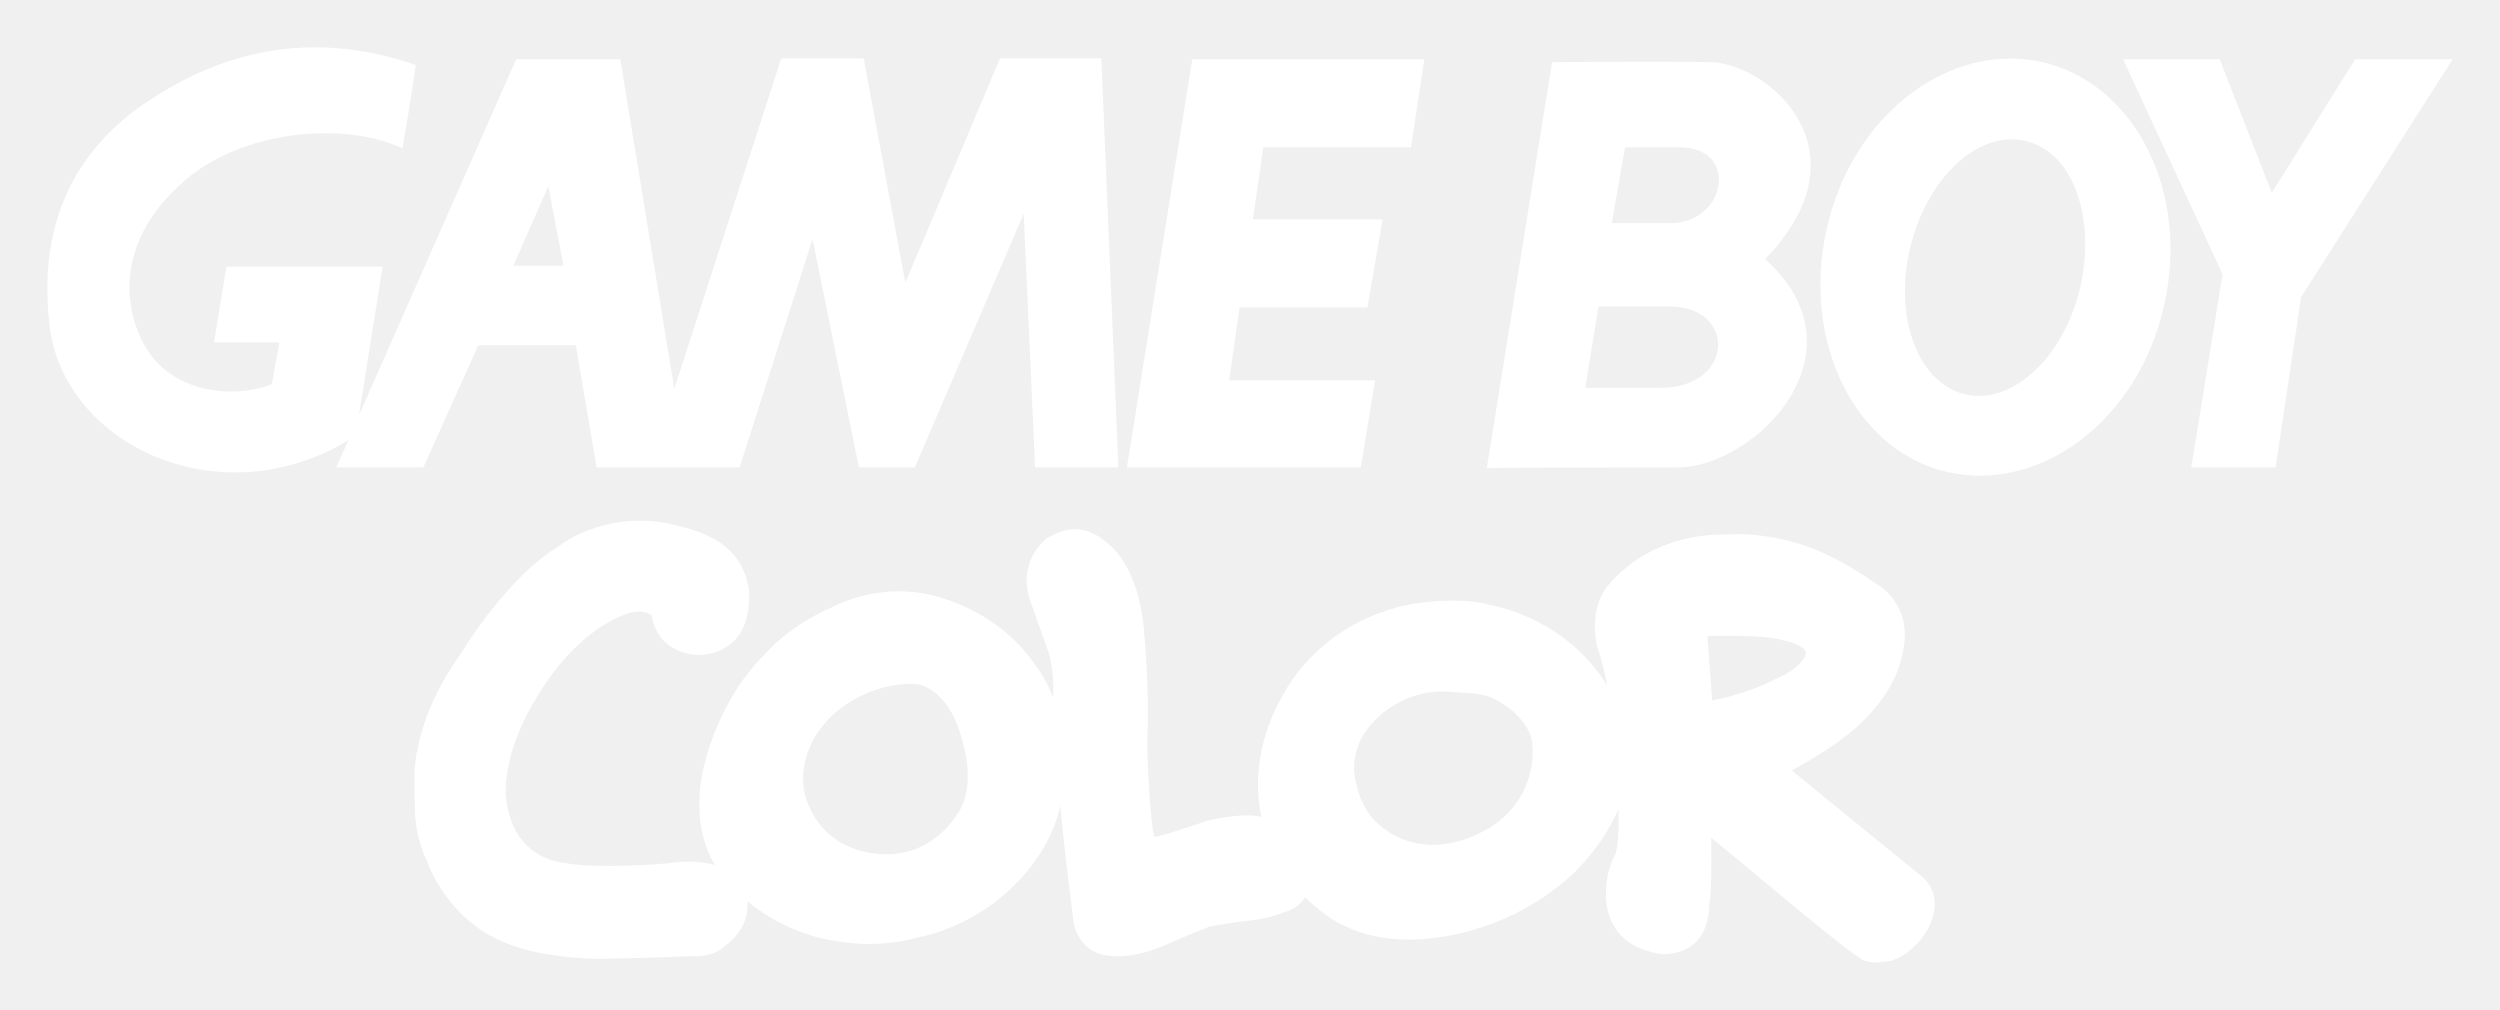
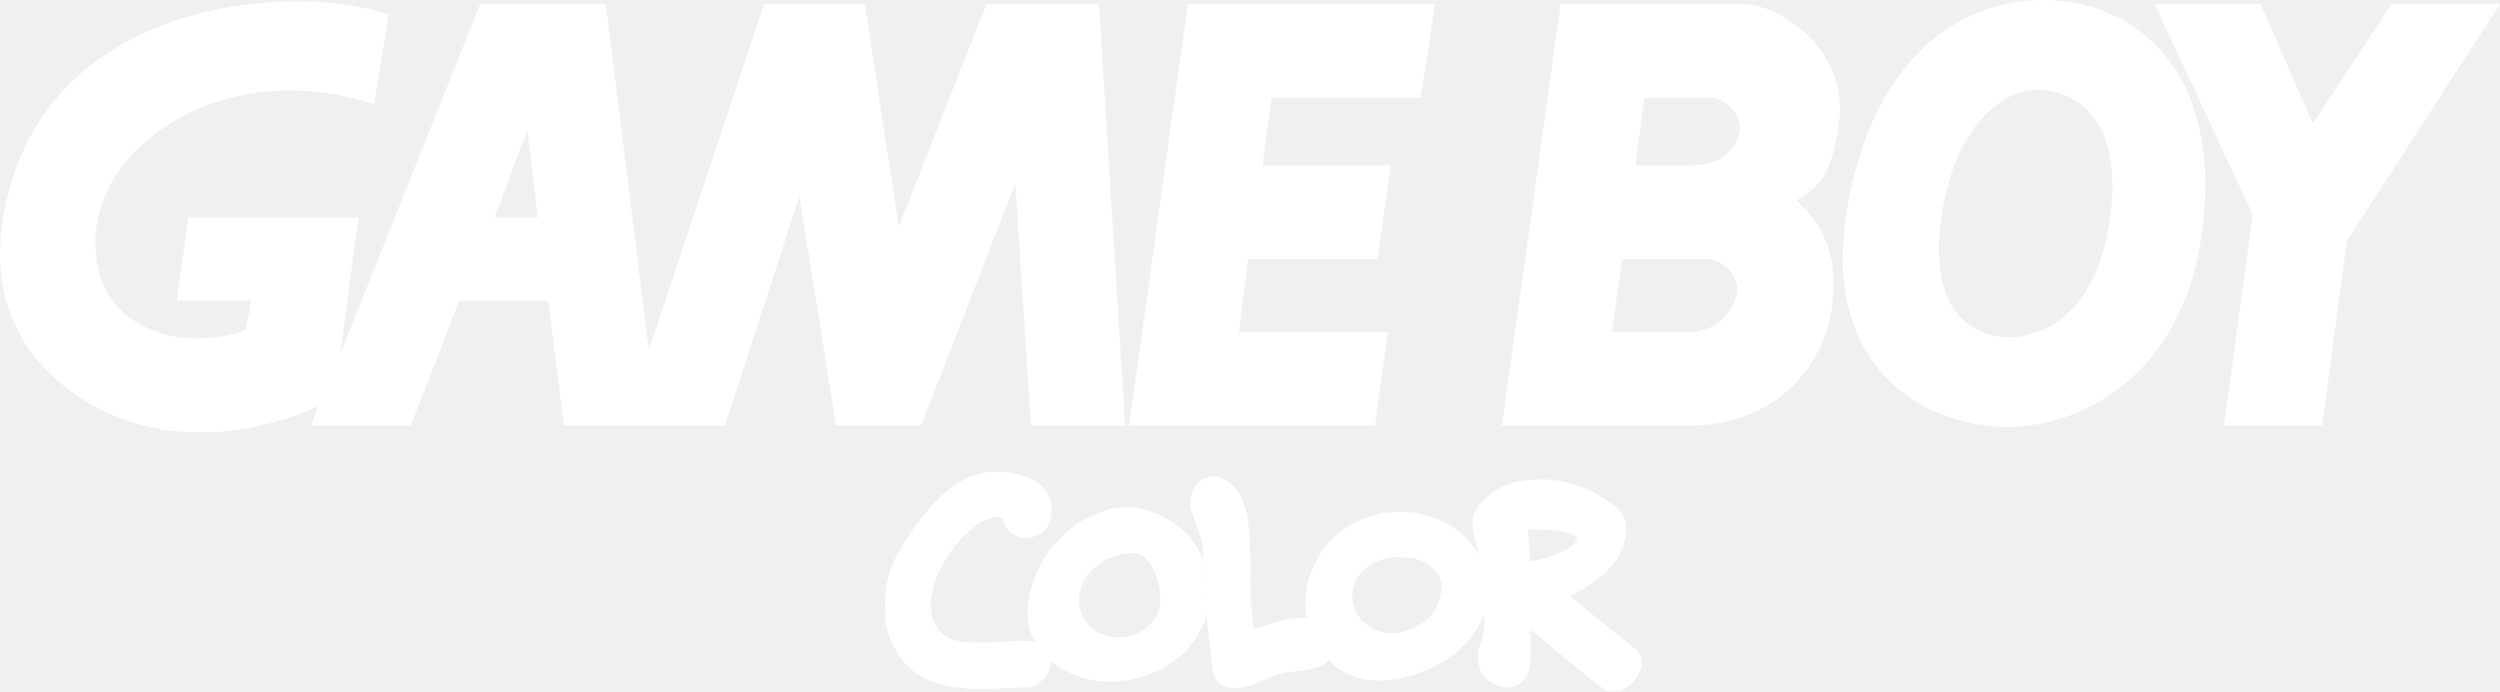
- <svg xmlns="http://www.w3.org/2000/svg" xml:space="preserve" enable-background="new 0 0 326.9 96.9" viewBox="0 0 264.005 106.636" height="106.636" width="264.005" y="0px" x="0px" id="Capa_1" version="1.0">
-   <defs id="defs40" />
-   <g transform="translate(-31.3949,5.061416)" id="g35">
-     <path style="fill:#ffffff" id="path23" d="m 76.1,44.3 5.8,-12.9 h 10.3 l 2.2,12.9 h 15.1 l 7.7,-24.1 4.9,24.1 h 5.9 l 11.5,-26.8 1.2,26.8 h 8.8 L 147.7,1.1 H 137 L 127,24.8 122.6,1.1 h -8.7 L 102.6,36 96.9,1.2 h -11 L 69.3,38.8 71.8,23.1 H 55.3 l -1.3,8 h 6.9 l -0.8,4.4 c -4,1.6 -10.7,1 -13.5,-4.2 -1.8,-3.2 -3.5,-10.5 4.2,-17.2 6.1,-5.4 16.9,-6.4 23.1,-3.5 0,0 0.8,-4.6 1.4,-8.8 C 63.4,-2.3 54.2,1.1 48,5 39.5,10.2 35.4,18.2 36.6,29.1 c 1.3,12.6 17.6,20.5 31.3,12.5 0.1,-0.1 0.2,-0.1 0.3,-0.2 l -1.3,2.9 z M 89.3,14.6 90.9,23 h -5.3 z" />
-     <polygon style="fill:#ffffff" id="polygon25" points="164.8,10.5 180.4,10.5 181.8,1.2 157.3,1.2 150.4,44.3 175.1,44.3 176.6,35.1 161.2,35.1 162.3,27.4 175.8,27.4 177.4,18.1 163.7,18.1 " />
-     <polygon style="fill:#ffffff" id="polygon27" points="271.7,44.3 274.4,26.3 290.4,1.2 280.1,1.2 271.3,15.3 265.8,1.2 255.6,1.2 266.1,23.9 262.8,44.3 " />
-     <path style="fill:#ffffff" id="path29" d="M 247.1,1.5 C 237.3,-0.7 227,7 224.3,19.1 c -2.7,11.9 3,23.5 12.8,25.7 9.8,2.2 20.1,-5.5 22.8,-17.5 2.8,-12 -3,-23.5 -12.8,-25.8 z m 3.5,25.5 c -2.4,7.2 -8.1,11.3 -12.8,9.2 -4.7,-2.1 -6.6,-9.6 -4.2,-16.8 2.4,-7.2 8.1,-11.3 12.8,-9.2 4.7,2 6.5,9.6 4.2,16.8 z" />
-     <path style="fill:#ffffff" id="path31" d="m 208.5,44.3 c 8.2,0 20.3,-12.1 9.3,-22 11.2,-11.6 0.1,-20.8 -5.9,-20.8 -4.8,-0.1 -16.7,0 -16.7,0 h 0.1 l -6.9,42.9 c 0.1,-0.1 14.3,-0.1 20.1,-0.1 z M 203,10.5 c 0,0 0.2,0 5.8,0 6.3,0 4.9,8 -1,8 -4.8,0 -6.2,0 -6.2,0 z m -2.8,16.8 c 0,0 1.8,0 7.5,0 7.1,0 6.9,8.6 -1,8.6 -4.8,0 -7.9,0 -7.9,0 z" />
-     <path style="fill:#ffffff" id="path33" d="m 234.1,87.3 c 0,0 -8,-6.5 -13.5,-11 3.7,-2 5.4,-3.4 5.4,-3.4 0,0 5,-3.4 6.2,-8.5 1.6,-5.7 -2.8,-7.9 -2.8,-7.9 0,0 -2.7,-1.9 -4.9,-2.9 -5.7,-2.8 -11,-2.2 -11,-2.2 0,0 -7.5,-0.5 -12.4,5.5 -2.2,2.9 -0.9,6.8 -0.9,6.8 0,0 0.3,0.6 0.9,3.5 0,0 0,0 0,0.1 v 0 c -4.6,-7.4 -12.5,-8.5 -12.5,-8.5 0,0 -2.5,-0.9 -8,-0.1 -10.2,1.9 -13.8,9.8 -13.8,9.8 0,0 -3.7,5.7 -2.2,12.7 v 0 0 c -2.1,-0.5 -5.7,0.4 -5.7,0.4 0,0 -4.8,1.7 -5.6,1.7 -0.3,-0.4 -0.9,-8.3 -0.7,-11.5 0.1,-5.6 -0.4,-10.2 -0.4,-10.2 0,0 -0.2,-5.4 -3.1,-8.6 -3.4,-3.5 -5.8,-1.9 -7.2,-1.2 -3.3,2.9 -1.7,6.6 -1.7,6.6 l 1.7,4.8 c 0,0 0.9,2 0.7,5.4 -0.9,-2.6 -3.1,-5 -3.1,-5 0,0 -3.4,-4.4 -10.1,-5.9 -5.7,-1.2 -10.2,1.4 -10.2,1.4 0,0 -4.1,1.6 -7.1,5 -4.8,4.7 -6.3,11.5 -6.3,11.5 0,0 -1.8,5.9 1.1,10.7 v 0 c -2.3,-0.7 -4.9,-0.2 -4.9,-0.2 0,0 -7.5,0.7 -11.4,-0.1 -6,-1.1 -5.8,-7.6 -5.8,-7.6 0,0 -0.2,-4.4 3.5,-10.2 4.5,-7.3 9.5,-8.5 9.5,-8.5 0,0 1.3,-0.5 2.4,0.2 0.7,4.2 4.8,4.2 4.8,4.2 0,0 5.8,0.4 5.5,-6.7 -0.7,-5.8 -6.3,-6.6 -8.6,-7.2 -7.1,-1.3 -11.6,2.5 -11.6,2.5 0,0 -4.8,2.5 -10.4,11.5 -3.9,5.5 -4.4,9.9 -4.4,9.9 0,0 -0.5,1.1 -0.3,5.6 -0.1,3.6 1.3,6.2 1.3,6.2 0,0 2,6.2 8.5,8.7 4,1.6 9.7,1.6 9.7,1.6 0,0 5.5,-0.1 9.8,-0.3 2.3,0.2 3.5,-1.1 3.5,-1.1 0,0 2.6,-1.7 2.3,-4.7 v 0 0 c 4.6,3.8 9.4,4.2 9.4,4.2 0,0 3.9,0.9 8.4,-0.3 4,-0.8 6.9,-2.8 6.9,-2.8 0,0 6.6,-3.7 8.4,-11.2 0,1.6 1.3,11.8 1.3,11.8 0,0 0.1,3.3 3.3,4 3.3,0.6 6.5,-1.1 7.9,-1.7 1.4,-0.6 3.2,-1.3 3.2,-1.3 0,0 1.6,-0.3 3,-0.5 3.5,-0.3 4.8,-1 4.8,-1 0,0 1.4,-0.2 2.3,-1.6 v 0 0 c 3.3,3.1 4.7,3.1 4.8,3.3 4.4,1.9 9.4,0.9 9.4,0.9 0,0 6.4,-0.6 12.2,-5.1 4.7,-3.4 6.7,-8.4 6.7,-8.4 0,0 0.2,4.2 -0.5,5.1 -0.9,1.9 -0.8,3.7 -0.8,3.7 0,0 -0.6,5.6 5.9,6.5 4.5,0 5,-3.7 5,-5.3 0.3,-1.3 0.2,-7 0.2,-7 l 5.8,4.8 c 0,0 4.2,3.5 6.7,5.5 2.5,2 3.2,2.4 3.2,2.4 0,0 0.6,0.7 2.5,0.4 1.6,0 3,-1.4 3,-1.4 0,0 1.8,-1.4 2.3,-3.7 0.6,-2.8 -1.5,-4.1 -1.5,-4.1 z M 132.4,81 c 0,0 -2.6,4.7 -8.4,4.1 -6.8,-0.7 -7.7,-6.7 -7.7,-6.7 0,0 -1,-4.4 3.3,-8.2 4.3,-3.6 8.7,-3 8.7,-3 0,0 3,0.3 4.5,5.2 2,6.1 -0.4,8.6 -0.4,8.6 z m 56.4,1.3 c -7.4,4.4 -11.9,-0.4 -11.9,-0.4 0,0 -2,-1.4 -2.5,-5.4 -0.3,-4.8 4.4,-7.2 4.4,-7.2 0,0 2.5,-1.6 5.6,-1.3 3.1,0.2 4.1,0 6.6,1.9 2.4,2.1 2.2,3.7 2.2,3.7 0,0 0.8,5.3 -4.4,8.7 z m 23.4,-13.4 -0.5,-6.8 c 0,0 4.8,-0.1 6.7,0.2 3.9,0.6 3.7,1.6 3.7,1.6 0,0 -0.1,1.4 -3.1,2.7 -3.2,1.7 -6.8,2.3 -6.8,2.3 z" />
+ <svg xmlns="http://www.w3.org/2000/svg" id="svg2" version="1.1" width="264" height="73">
+   <defs id="defs17" />
+   <g transform="matrix(0.880001,0,0,0.875297,-2.8857383e-4,4.6938106e-4)" id="g12">
+     <path id="path5256" d="m 144.397,67.576 c -0.482,-1.463 -1.758,-2.857 -1.758,-2.857 0,0 -1.915,-2.486 -5.679,-3.336 -3.223,-0.674 -5.754,0.747 -5.754,0.747 0,0 -2.299,0.921 -4.027,2.826 -2.752,2.648 -3.544,6.515 -3.544,6.515 0,0 -1.055,3.366 0.616,6.033 l 1.815,2.196 c 2.563,2.138 5.301,2.355 5.301,2.355 0,0 2.21,0.499 4.789,-0.173 2.254,-0.456 3.894,-1.569 3.894,-1.569 0,0 3.733,-2.064 4.758,-6.279 z m -5.815,7.012 c 0,0 -1.492,2.607 -4.771,2.298 -3.851,-0.394 -4.304,-3.776 -4.304,-3.776 0,0 -0.528,-2.489 1.844,-4.657 2.402,-2.018 4.906,-1.712 4.906,-1.712 0,0 1.682,0.16 2.548,2.943 1.112,3.543 -0.223,4.904 -0.223,4.904" style="fill:#ffffff;fill-opacity:1" />
+     <path id="path5262" d="m 156.841,74.632 c -1.232,-0.271 -3.207,0.234 -3.207,0.234 0,0 -2.751,1.01 -3.176,0.995 -0.162,-0.233 -0.511,-4.729 -0.411,-6.529 0.06,-3.177 -0.206,-5.769 -0.206,-5.769 0,0 -0.131,-3.061 -1.771,-4.875 -1.932,-1.948 -3.28,-1.112 -4.055,-0.646 -1.86,1.671 -0.995,3.704 -0.995,3.704 l 0.966,2.74 c 0,0 0.468,1.171 0.411,3.088 l 0.409,6.458 c 0,0.864 0.703,6.677 0.703,6.677 0,0 0.072,1.889 1.888,2.225 1.861,0.308 3.69,-0.616 4.466,-0.983 0.776,-0.364 1.801,-0.686 1.801,-0.686 0,0 0.849,-0.191 1.698,-0.263 1.992,-0.192 2.708,-0.541 2.708,-0.541 0,0 0.77,-0.117 1.29,-0.851 0.518,-0.733 1.144,-4.171 -2.519,-4.978" style="fill:#ffffff;fill-opacity:1" />
+     <path id="path5264" d="m 124.251,77.501 c -1.31,-0.391 -2.81,-0.13 -2.81,-0.13 0,0 -4.247,0.409 -6.458,-0.059 -3.425,-0.6 -3.311,-4.29 -3.311,-4.29 0,0 -0.114,-2.447 1.949,-5.755 2.548,-4.085 5.36,-4.817 5.36,-4.817 0,0 0.7,-0.263 1.36,0.088 0.41,2.37 2.707,2.355 2.707,2.355 0,0 3.312,0.222 3.148,-3.79 -0.38,-3.295 -3.556,-3.747 -4.889,-4.056 -3.995,-0.718 -6.59,1.421 -6.59,1.421 0,0 -2.678,1.448 -5.884,6.499 -2.184,3.133 -2.447,5.595 -2.447,5.595 0,0 -0.262,0.584 -0.161,3.192 -0.057,2.034 0.705,3.513 0.705,3.513 0,0 1.156,3.502 4.817,4.936 2.225,0.922 5.475,0.908 5.475,0.908 0,0 3.148,-0.045 5.563,-0.176 1.319,0.102 1.948,-0.587 1.948,-0.587 0,0 1.477,-0.966 1.332,-2.65 0,0 -0.286,-1.739 -1.814,-2.197" style="fill:#ffffff;fill-opacity:1" />
+     <path id="path5258" d="m 177.442,66.799 c -2.56,-4.186 -7.071,-4.816 -7.071,-4.816 0,0 -1.435,-0.485 -4.509,-0.076 -5.768,1.1 -7.775,5.536 -7.775,5.536 0,0 -2.065,3.25 -1.245,7.189 l 2.521,4.978 c 1.859,1.743 2.62,1.743 2.736,1.847 2.461,1.112 5.315,0.468 5.315,0.468 0,0 3.604,-0.352 6.898,-2.915 2.634,-1.932 3.777,-4.772 3.777,-4.772 l 0.349,-3.812 z m -7.011,8.549 c -4.143,2.491 -6.752,-0.233 -6.752,-0.233 0,0 -1.156,-0.762 -1.406,-3.075 -0.177,-2.679 2.491,-4.07 2.491,-4.07 0,0 1.405,-0.865 3.162,-0.732 1.756,0.131 2.311,0.015 3.734,1.07 1.345,1.214 1.257,2.106 1.257,2.106 0,0 0.484,3.018 -2.486,4.934" style="fill:#ffffff;fill-opacity:1" />
+     <path id="path5260" d="m 178.087,74.238 c 0,0 0.088,2.342 -0.278,2.914 -0.498,1.068 -0.424,2.106 -0.424,2.106 0,0 -0.339,3.164 3.325,3.689 2.515,-0.013 2.823,-2.108 2.867,-3.001 0.145,-0.702 0.088,-3.967 0.088,-3.967 l 3.266,2.664 c 0,0 2.371,1.991 3.764,3.147 1.449,1.142 1.814,1.348 1.814,1.348 0,0 0.308,0.365 1.42,0.233 0.895,0.016 1.715,-0.791 1.715,-0.791 0,0 1.037,-0.759 1.301,-2.093 0.321,-1.581 -0.908,-2.357 -0.908,-2.357 0,0 -4.537,-3.661 -7.611,-6.179 2.062,-1.128 3.058,-1.902 3.058,-1.902 0,0 2.872,-1.904 3.485,-4.818 0.851,-3.208 -1.566,-4.466 -1.566,-4.466 0,0 -1.509,-1.083 -2.781,-1.655 -3.208,-1.566 -6.194,-1.245 -6.194,-1.245 0,0 -4.246,-0.292 -7.012,3.121 -1.275,1.653 -0.483,3.821 -0.483,3.821 0,0 0.157,0.347 0.512,1.99 0.709,3.309 0.642,7.441 0.642,7.441 z m 5.564,-6.502 -0.278,-3.821 c 0,0 2.679,-0.059 3.792,0.132 2.197,0.335 2.078,0.952 2.078,0.952 0,0 -0.073,0.776 -1.741,1.537 -1.814,0.878 -3.851,1.2 -3.851,1.2" style="fill:#ffffff;fill-opacity:1" />
+     <path d="M 286.972,0.484 H 300 L 281.633,29.057 278.654,51.348 H 266.88 L 270.331,25.913 258.557,0.484 H 271.272 L 277.554,14.929 Z" id="_43443024" style="fill:#ffffff" />
+     <path d="M 149.773,31.253 H 165.31 l 1.571,-11.302 h -15.382 l 1.101,-8.165 H 170.491 l 1.73,-11.302 h -29.67 L 135.487,51.348 h 29.511 l 1.57,-11.307 H 148.673 Z" id="_43441624" style="fill:#ffffff" />
+     <path id="_43775888" d="m 59.352,26.227 3.925,-10.517 1.257,10.517 h -5.181 z m -4.238,10.047 h 10.673 l 1.886,15.07 H 86.98 l 8.949,-27.629 4.396,27.629 h 10.205 l 11.302,-29.198 1.884,29.198 h 11.301 L 131.878,0.482 H 118.377 L 107.858,27.325 103.776,0.482 H 91.689 L 77.874,42.239 72.694,0.482 H 57.624 L 40.826,42.708 43.024,26.227 H 22.614 L 21.2,36.272 h 8.949 l -0.629,3.454 c -1.569,0.941 -5.179,1.099 -6.592,1.099 -1.412,0 -11.93,-0.941 -11.46,-12.245 C 11.936,17.279 27.005,6.761 44.901,12.569 L 46.629,1.737 C 34.698,-2.343 3.363,-0.059 0.161,27.952 -1.721,44.436 13.35,52.285 23.395,52.13 c 5.808,0.314 12.403,-1.884 14.756,-3.141 l -0.784,2.355 h 11.931 l 5.808,-15.07 z" style="fill:#ffffff" />
+     <path id="_44102912" d="m 245.841,0.014 c -8.163,-0.315 -19.937,4.395 -23.861,23.39 -3.924,18.993 6.592,26.686 16.326,27.943 9.733,1.255 23.391,-4.867 25.901,-23.076 C 266.722,10.06 257.768,0.485 245.841,0.014 Z m -1.253,10.832 c 3.296,0 10.359,2.198 8.632,15.382 -1.726,13.187 -9.889,14.757 -12.871,14.444 -2.985,-0.316 -9.106,-2.355 -7.379,-14.444 1.73,-12.085 8.165,-15.54 11.621,-15.382 z" style="fill:#ffffff" />
+     <path id="_44104296" d="m 196.234,19.951 h 6.594 c 4.865,0 5.808,-3.14 5.963,-4.395 0.157,-1.256 -1.255,-3.768 -3.765,-3.768 h -7.692 l -1.096,8.163 z m -2.826,20.093 h 8.949 c 4.865,0 5.964,-3.767 6.121,-5.024 0.157,-1.255 -1.256,-3.767 -3.767,-3.767 h -10.046 l -1.255,8.791 z m -13.182,11.303 7.065,-50.862 h 21.662 c 5.182,0 12.716,5.967 11.775,13.971 -0.942,8.007 -3.454,8.479 -5.181,9.734 2.67,2.353 5.337,6.12 4.239,13.185 -1.1,7.066 -6.908,13.972 -17.11,13.972 h -22.449 z" style="fill:#ffffff" />
  </g>
</svg>
